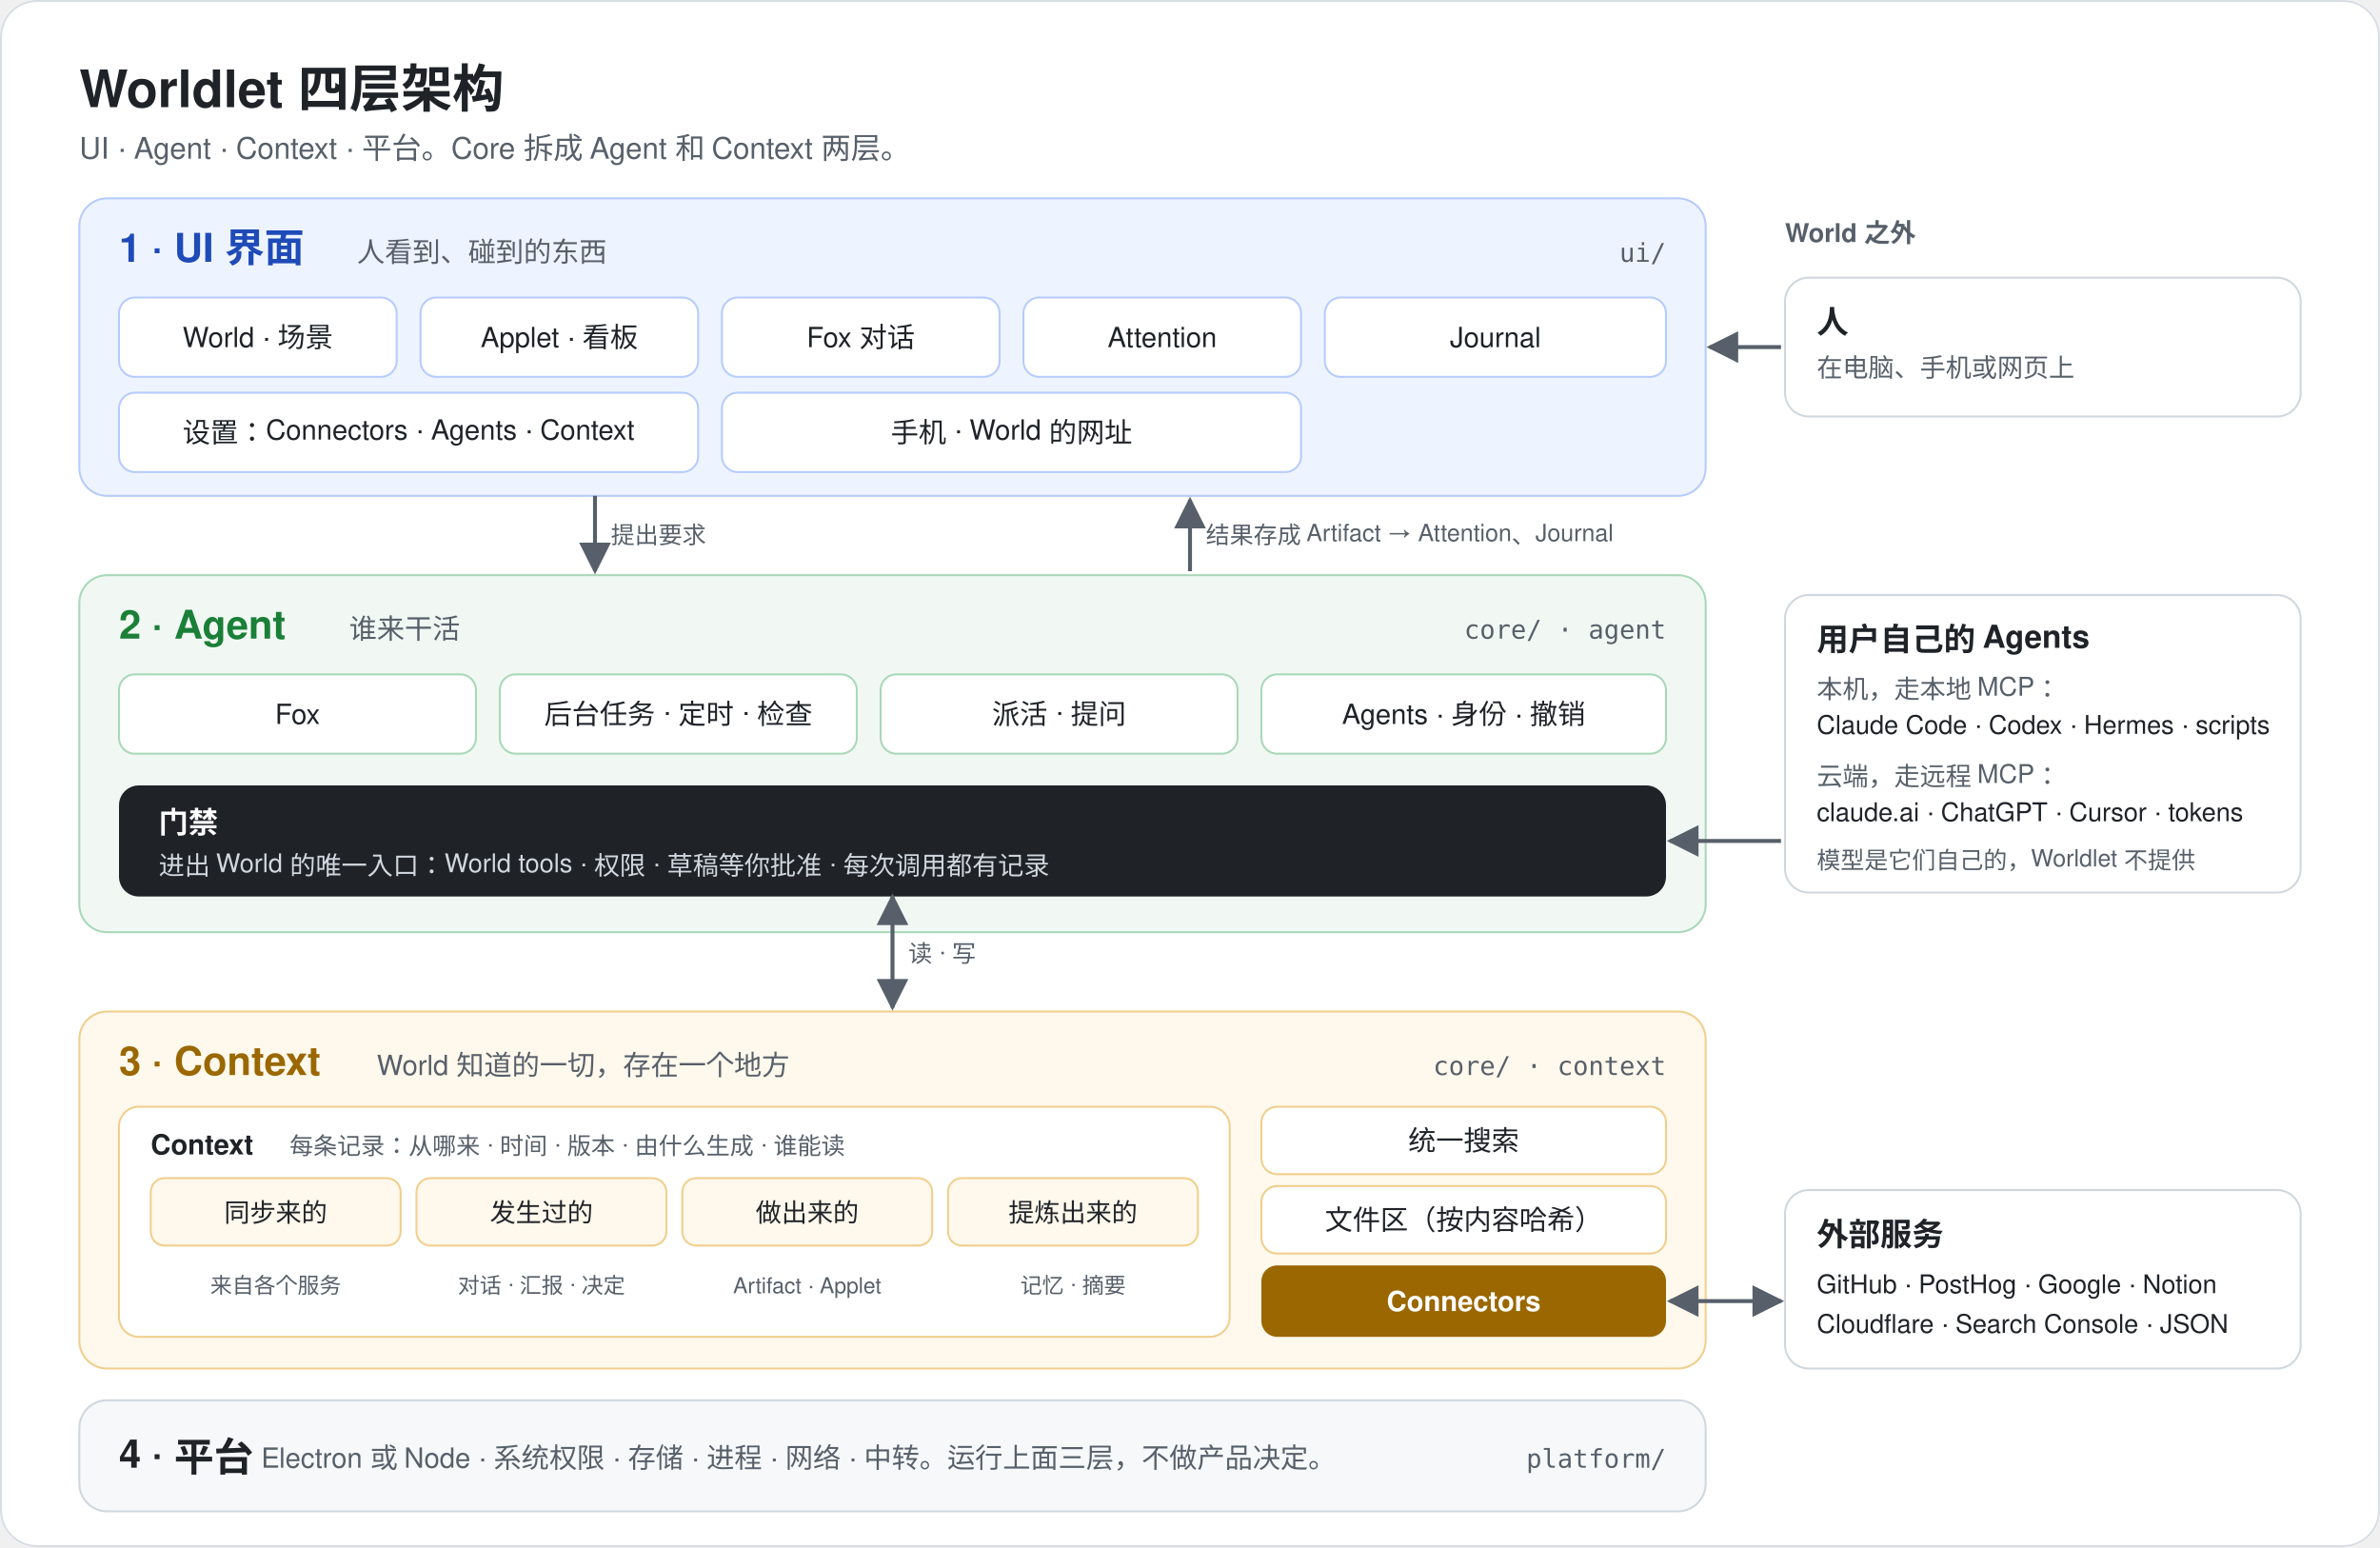
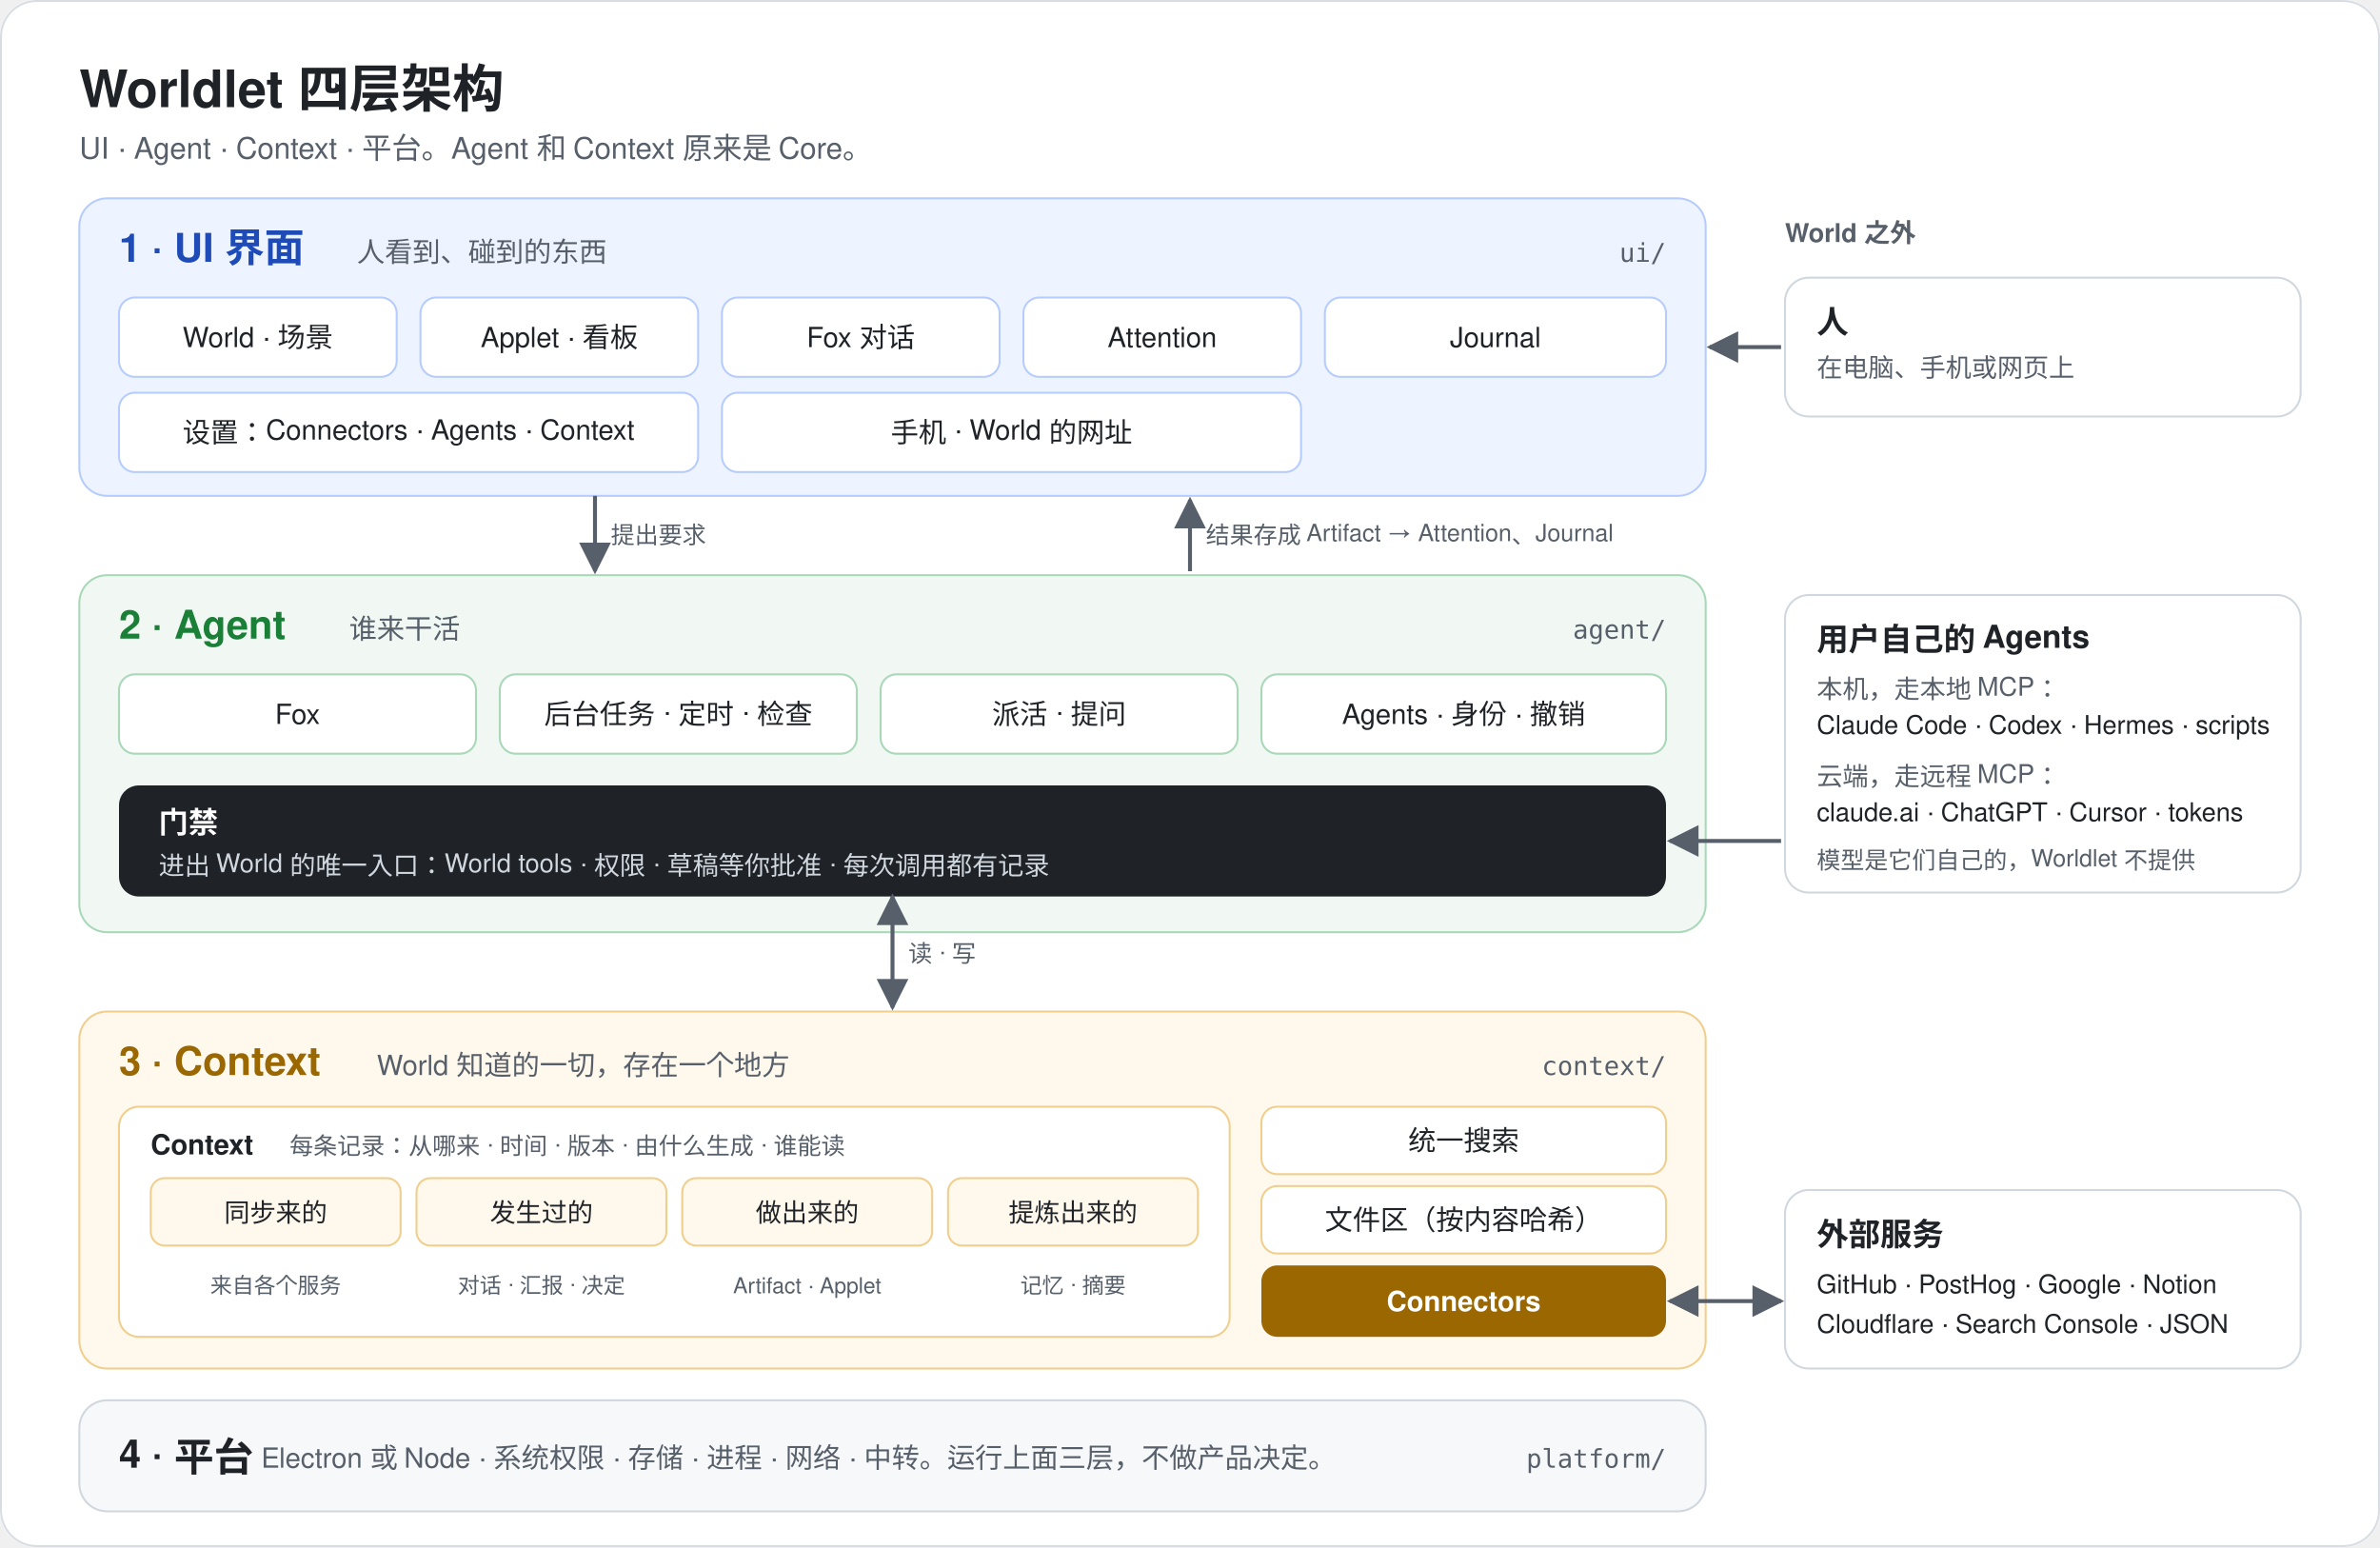
<svg xmlns="http://www.w3.org/2000/svg" width="1200" height="780" viewBox="0 0 1200 780" font-family="-apple-system, 'Segoe UI', Helvetica, Arial, sans-serif">
  <defs>
    <marker id="ar" viewBox="0 0 10 10" refX="9" refY="5" markerWidth="8" markerHeight="8" orient="auto-start-reverse">
      <path d="M0 0L10 5L0 10z" fill="#57606A" />
    </marker>
  </defs>
  <rect width="1200" height="780" rx="18" fill="#FFFFFF" />
  <rect x="0.5" y="0.5" width="1199" height="779" rx="18" fill="none" stroke="#D8DDE4" />
  <text x="40" y="54" font-size="26" font-weight="700" fill="#1F2328">Worldlet 四层架构</text>
-   <text x="40" y="80" font-size="15" fill="#57606A">UI · Agent · Context · 平台。Core 拆成 Agent 和 Context 两层。</text>
+   <text x="40" y="80" font-size="15" fill="#57606A">UI · Agent · Context · 平台。Agent 和 Context 原来是 Core。</text>
  <rect x="40" y="100" width="820" height="150" rx="14" fill="#EEF4FF" stroke="#B6CCFE" />
  <text x="60" y="132" font-size="20" font-weight="800" fill="#1F4BB8">1 · UI 界面</text>
  <text x="180" y="132" font-size="14" fill="#57606A">人看到、碰到的东西</text>
  <g font-size="14" fill="#1F2328" text-anchor="middle">
    <rect x="60" y="150" width="140" height="40" rx="8" fill="#FFFFFF" stroke="#B6CCFE" />
    <text x="130" y="175">World · 场景</text>
    <rect x="212" y="150" width="140" height="40" rx="8" fill="#FFFFFF" stroke="#B6CCFE" />
    <text x="282" y="175">Applet · 看板</text>
    <rect x="364" y="150" width="140" height="40" rx="8" fill="#FFFFFF" stroke="#B6CCFE" />
    <text x="434" y="175">Fox 对话</text>
    <rect x="516" y="150" width="140" height="40" rx="8" fill="#FFFFFF" stroke="#B6CCFE" />
    <text x="586" y="175">Attention</text>
    <rect x="668" y="150" width="172" height="40" rx="8" fill="#FFFFFF" stroke="#B6CCFE" />
    <text x="754" y="175">Journal</text>
    <rect x="60" y="198" width="292" height="40" rx="8" fill="#FFFFFF" stroke="#B6CCFE" />
    <text x="206" y="223">设置：Connectors · Agents · Context</text>
    <rect x="364" y="198" width="292" height="40" rx="8" fill="#FFFFFF" stroke="#B6CCFE" />
    <text x="510" y="223">手机 · World 的网址</text>
  </g>
  <text x="840" y="132" font-size="13" font-family="ui-monospace, Menlo, monospace" fill="#57606A" text-anchor="end">ui/</text>
  <rect x="40" y="290" width="820" height="180" rx="14" fill="#F1F8F3" stroke="#A9D8B8" />
  <text x="60" y="322" font-size="20" font-weight="800" fill="#1A7F37">2 · Agent</text>
  <text x="176" y="322" font-size="14" fill="#57606A">谁来干活</text>
  <g font-size="14" fill="#1F2328" text-anchor="middle">
    <rect x="60" y="340" width="180" height="40" rx="8" fill="#FFFFFF" stroke="#A9D8B8" />
    <text x="150" y="365">Fox</text>
    <rect x="252" y="340" width="180" height="40" rx="8" fill="#FFFFFF" stroke="#A9D8B8" />
    <text x="342" y="365">后台任务 · 定时 · 检查</text>
    <rect x="444" y="340" width="180" height="40" rx="8" fill="#FFFFFF" stroke="#A9D8B8" />
    <text x="534" y="365">派活 · 提问</text>
    <rect x="636" y="340" width="204" height="40" rx="8" fill="#FFFFFF" stroke="#A9D8B8" />
    <text x="738" y="365">Agents · 身份 · 撤销</text>
  </g>
-   <text x="840" y="322" font-size="13" font-family="ui-monospace, Menlo, monospace" fill="#57606A" text-anchor="end">core/ · agent</text>
+   <text x="840" y="322" font-size="13" font-family="ui-monospace, Menlo, monospace" fill="#57606A" text-anchor="end">agent/</text>
  <rect x="60" y="396" width="780" height="56" rx="10" fill="#1F2328" />
  <text x="80" y="420" font-size="15" font-weight="800" fill="#FFFFFF">门禁</text>
  <text x="80" y="441" font-size="13" fill="#D0D7DE">进出 World 的唯一入口：World tools · 权限 · 草稿等你批准 · 每次调用都有记录</text>
  <rect x="40" y="510" width="820" height="180" rx="14" fill="#FFF8EC" stroke="#F0CF8E" />
  <text x="60" y="542" font-size="20" font-weight="800" fill="#9A6700">3 · Context</text>
  <text x="190" y="542" font-size="14" fill="#57606A">World 知道的一切，存在一个地方</text>
-   <text x="840" y="542" font-size="13" font-family="ui-monospace, Menlo, monospace" fill="#57606A" text-anchor="end">core/ · context</text>
+   <text x="840" y="542" font-size="13" font-family="ui-monospace, Menlo, monospace" fill="#57606A" text-anchor="end">context/</text>
  <rect x="60" y="558" width="560" height="116" rx="10" fill="#FFFFFF" stroke="#F0CF8E" />
  <text x="76" y="582" font-size="14" font-weight="700" fill="#1F2328">Context</text>
  <text x="146" y="582" font-size="12" fill="#57606A">每条记录：从哪来 · 时间 · 版本 · 由什么生成 · 谁能读</text>
  <g font-size="13" fill="#1F2328" text-anchor="middle">
    <rect x="76" y="594" width="126" height="34" rx="7" fill="#FFF8EC" stroke="#F0CF8E" />
    <text x="139" y="616">同步来的</text>
    <rect x="210" y="594" width="126" height="34" rx="7" fill="#FFF8EC" stroke="#F0CF8E" />
    <text x="273" y="616">发生过的</text>
    <rect x="344" y="594" width="126" height="34" rx="7" fill="#FFF8EC" stroke="#F0CF8E" />
    <text x="407" y="616">做出来的</text>
    <rect x="478" y="594" width="126" height="34" rx="7" fill="#FFF8EC" stroke="#F0CF8E" />
    <text x="541" y="616">提炼出来的</text>
    <text x="139" y="652" font-size="11" fill="#57606A">来自各个服务</text>
    <text x="273" y="652" font-size="11" fill="#57606A">对话 · 汇报 · 决定</text>
    <text x="407" y="652" font-size="11" fill="#57606A">Artifact · Applet</text>
    <text x="541" y="652" font-size="11" fill="#57606A">记忆 · 摘要</text>
  </g>
  <g font-size="14" fill="#1F2328" text-anchor="middle">
    <rect x="636" y="558" width="204" height="34" rx="8" fill="#FFFFFF" stroke="#F0CF8E" />
    <text x="738" y="580">统一搜索</text>
    <rect x="636" y="598" width="204" height="34" rx="8" fill="#FFFFFF" stroke="#F0CF8E" />
    <text x="738" y="620">文件区（按内容哈希）</text>
    <rect x="636" y="638" width="204" height="36" rx="8" fill="#9A6700" />
    <text x="738" y="661" fill="#FFFFFF" font-weight="700">Connectors</text>
  </g>
  <rect x="40" y="706" width="820" height="56" rx="14" fill="#F6F8FA" stroke="#D0D7DE" />
  <text x="60" y="740" font-size="14" fill="#57606A">
    <tspan font-size="20" font-weight="800" fill="#1F2328">4 · 平台</tspan>   Electron 或 Node · 系统权限 · 存储 · 进程 · 网络 · 中转。运行上面三层，不做产品决定。</text>
  <text x="840" y="740" font-size="13" font-family="ui-monospace, Menlo, monospace" fill="#57606A" text-anchor="end">platform/</text>
  <g stroke="#57606A" stroke-width="2" fill="none">
    <line x1="300" y1="250" x2="300" y2="288" marker-end="url(#ar)" />
    <line x1="600" y1="288" x2="600" y2="252" marker-end="url(#ar)" />
    <line x1="450" y1="452" x2="450" y2="508" marker-start="url(#ar)" marker-end="url(#ar)" />
  </g>
  <g font-size="12" fill="#57606A">
    <text x="308" y="274">提出要求</text>
    <text x="608" y="274">结果存成 Artifact → Attention、Journal</text>
    <text x="458" y="485">读 · 写</text>
  </g>
  <text x="900" y="122" font-size="13" font-weight="700" fill="#57606A">World 之外</text>
  <rect x="900" y="140" width="260" height="70" rx="12" fill="#FFFFFF" stroke="#D0D7DE" />
  <text x="916" y="168" font-size="16" font-weight="700" fill="#1F2328">人</text>
  <text x="916" y="190" font-size="13" fill="#57606A">在电脑、手机或网页上</text>
  <line x1="898" y1="175" x2="862" y2="175" stroke="#57606A" stroke-width="2" marker-end="url(#ar)" />
  <rect x="900" y="300" width="260" height="150" rx="12" fill="#FFFFFF" stroke="#D0D7DE" />
  <text x="916" y="328" font-size="16" font-weight="700" fill="#1F2328">用户自己的 Agents</text>
  <text x="916" y="352" font-size="13" fill="#57606A">本机，走本地 MCP：</text>
  <text x="916" y="370" font-size="13" fill="#1F2328">Claude Code · Codex · Hermes · scripts</text>
  <text x="916" y="396" font-size="13" fill="#57606A">云端，走远程 MCP：</text>
  <text x="916" y="414" font-size="13" fill="#1F2328">claude.ai · ChatGPT · Cursor · tokens</text>
  <text x="916" y="438" font-size="12" fill="#57606A">模型是它们自己的，Worldlet 不提供</text>
  <line x1="898" y1="424" x2="842" y2="424" stroke="#57606A" stroke-width="2" marker-end="url(#ar)" />
  <rect x="900" y="600" width="260" height="90" rx="12" fill="#FFFFFF" stroke="#D0D7DE" />
  <text x="916" y="628" font-size="16" font-weight="700" fill="#1F2328">外部服务</text>
  <text x="916" y="652" font-size="13" fill="#1F2328">GitHub · PostHog · Google · Notion</text>
  <text x="916" y="672" font-size="13" fill="#1F2328">Cloudflare · Search Console · JSON</text>
  <line x1="898" y1="656" x2="842" y2="656" stroke="#57606A" stroke-width="2" marker-start="url(#ar)" marker-end="url(#ar)" />
</svg>
